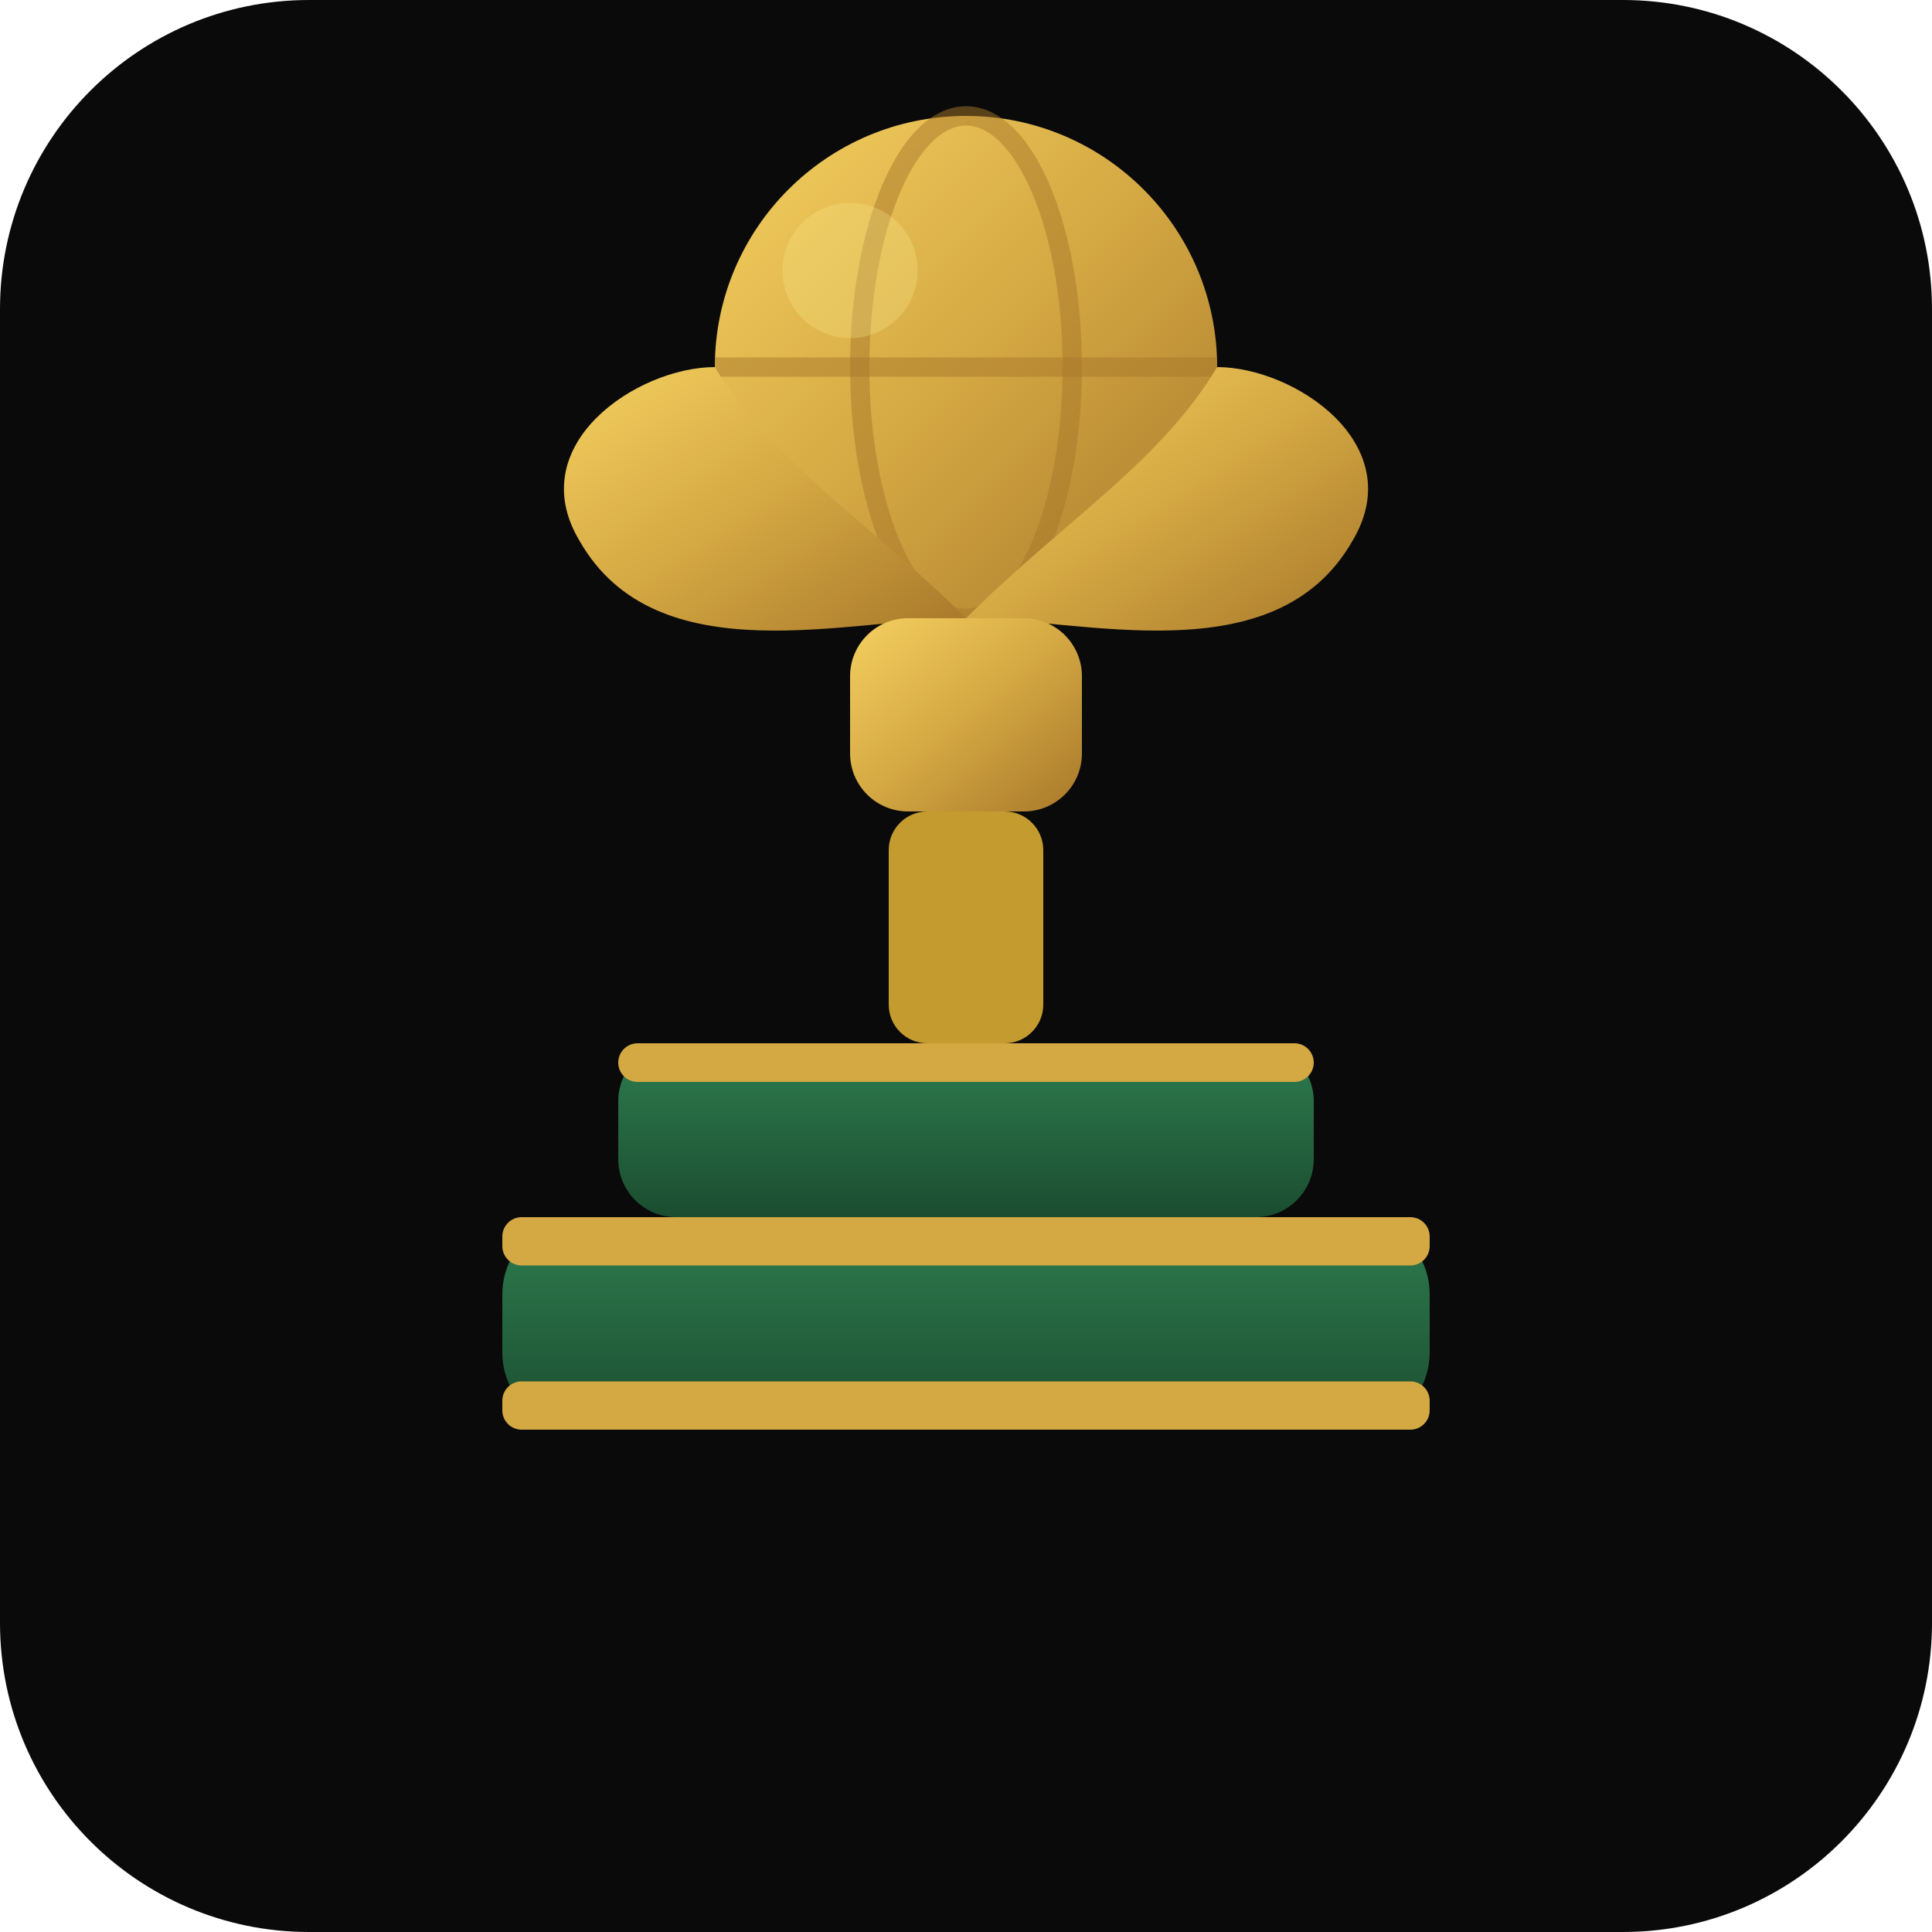
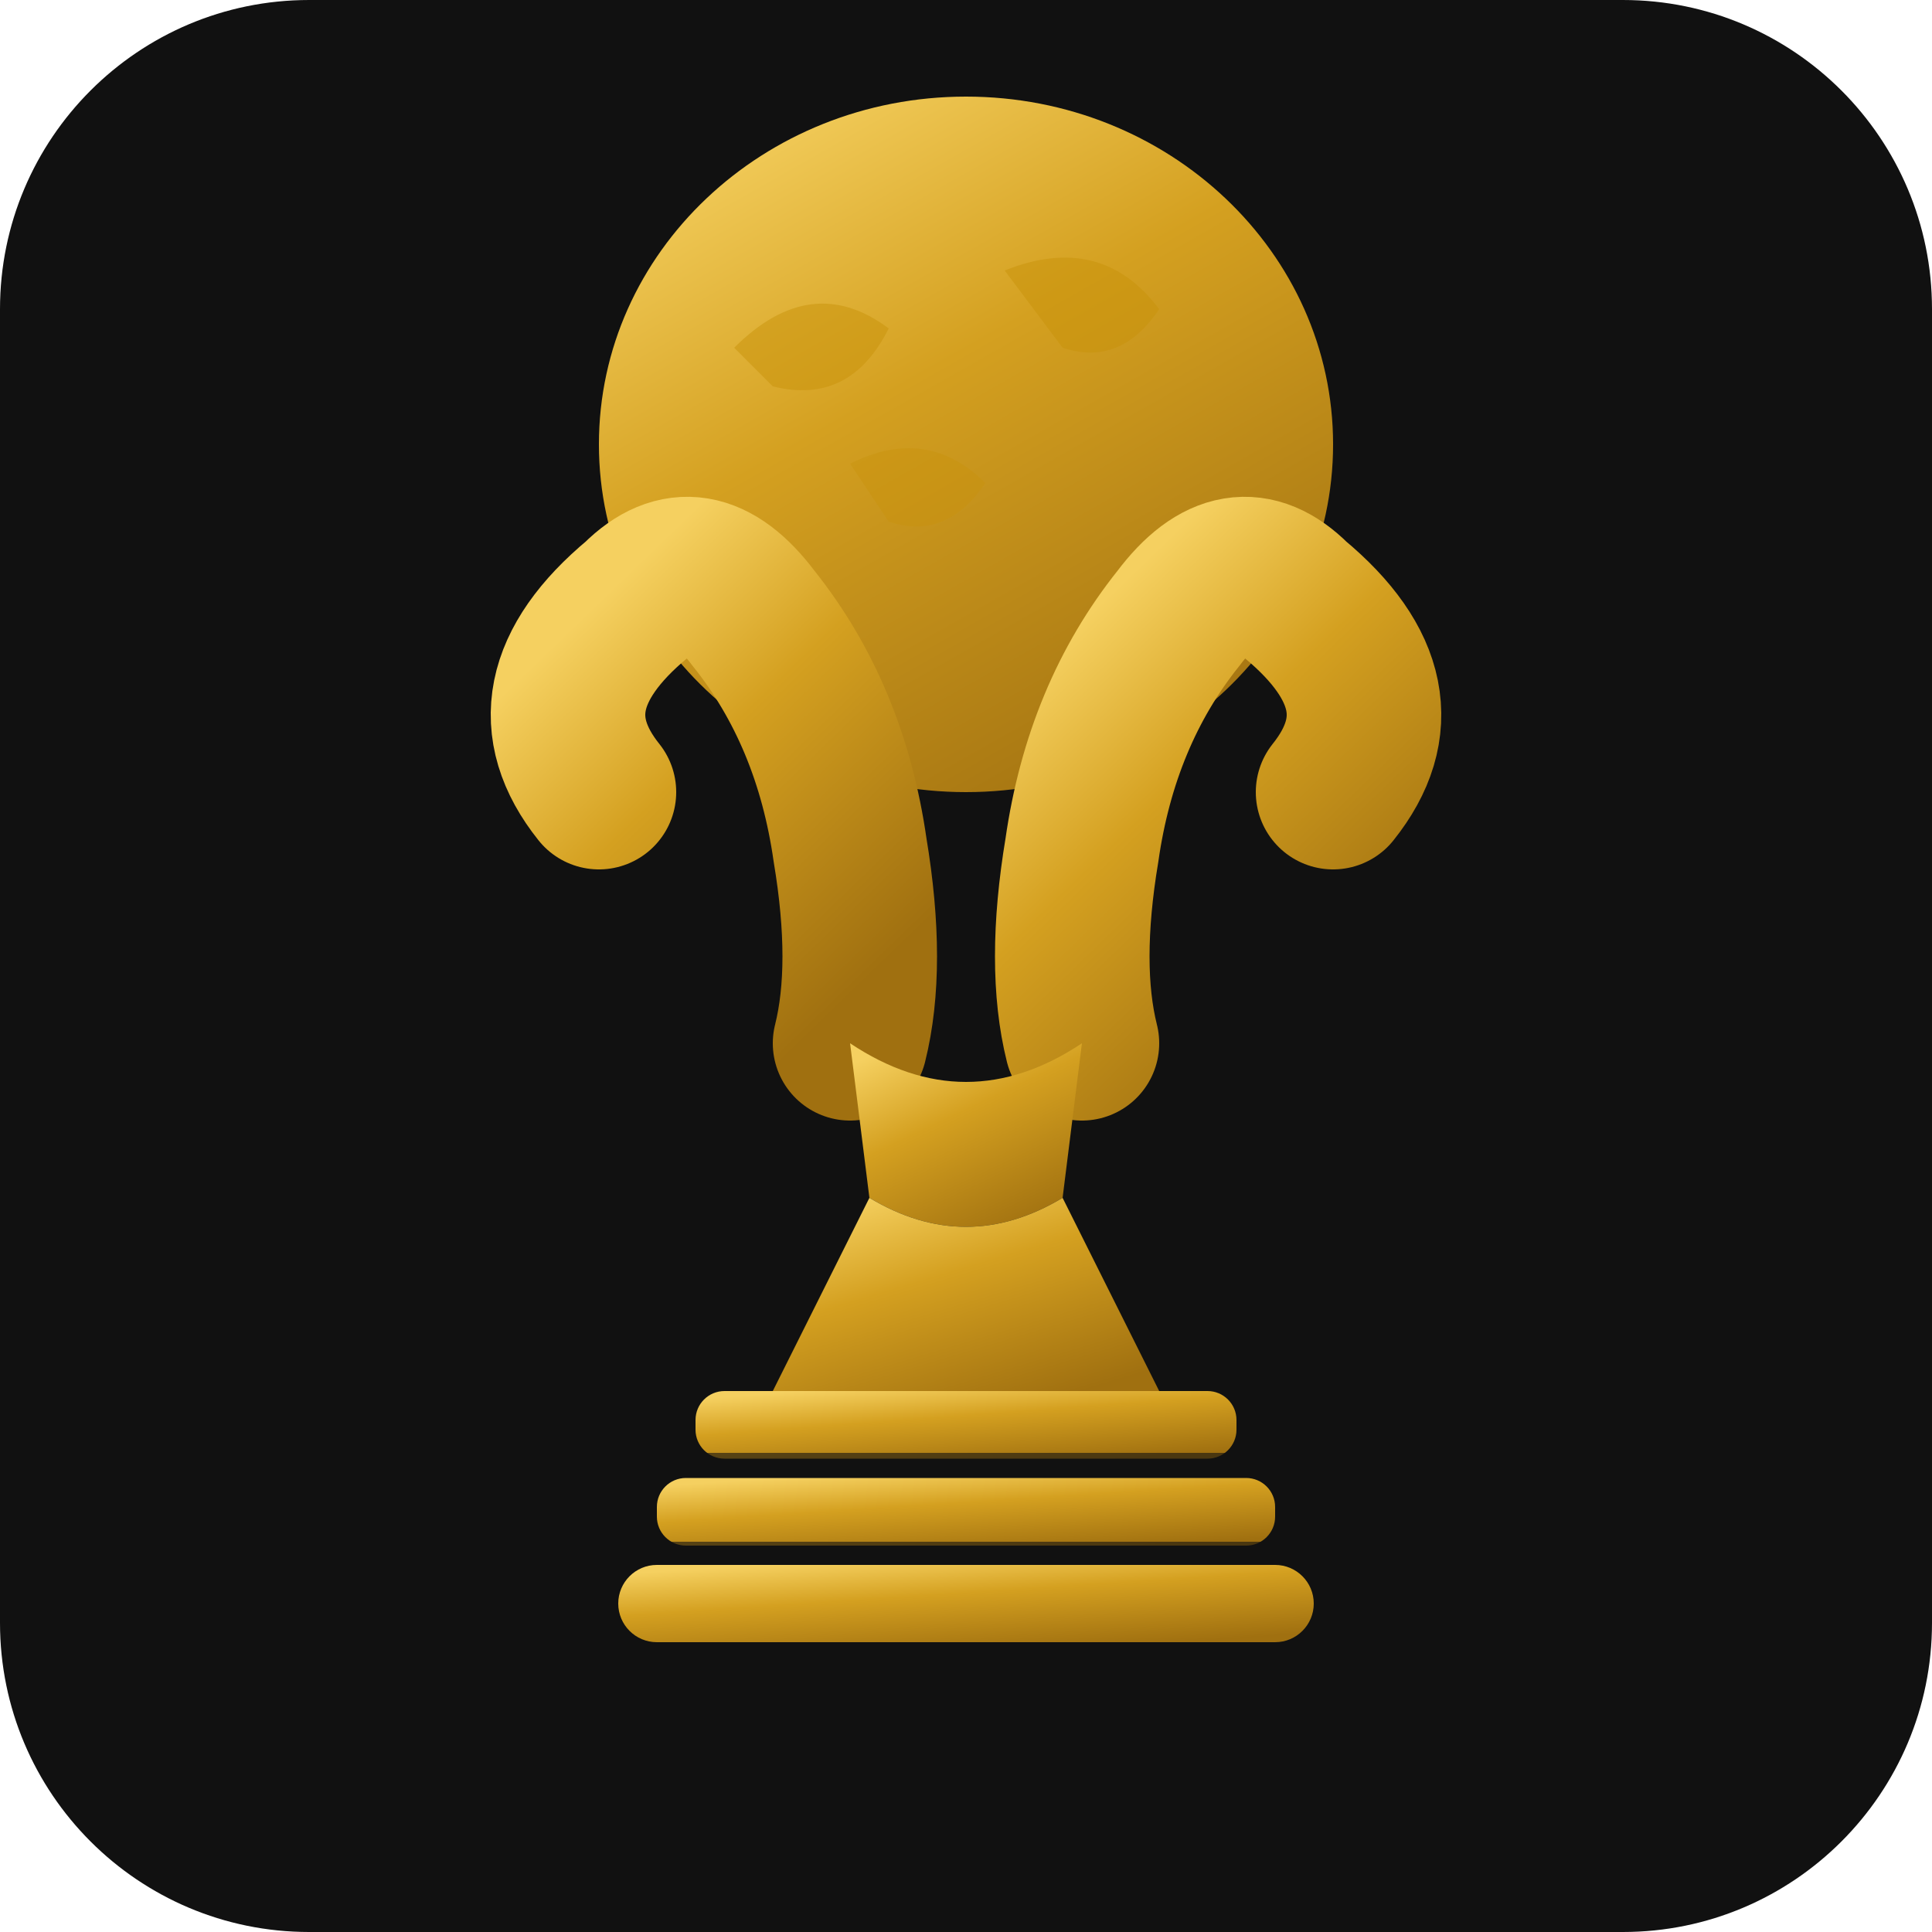
<svg xmlns="http://www.w3.org/2000/svg" viewBox="0 0 100 100">
  <defs>
-     <linearGradient id="gold" x1="0%" y1="0%" x2="100%" y2="100%">
+     <linearGradient id="g" x1="20%" y1="0%" x2="80%" y2="100%">
      <stop offset="0%" stop-color="#F5D060" />
-       <stop offset="50%" stop-color="#D4A843" />
-       <stop offset="100%" stop-color="#A8782A" />
-     </linearGradient>
-     <linearGradient id="base" x1="0%" y1="0%" x2="0%" y2="100%">
-       <stop offset="0%" stop-color="#2E7D4F" />
-       <stop offset="100%" stop-color="#1B4D30" />
+       <stop offset="40%" stop-color="#D4A020" />
+       <stop offset="100%" stop-color="#A07010" />
    </linearGradient>
  </defs>
-   <rect width="100" height="100" rx="16" fill="#0A0A0A" />
-   <circle cx="50" cy="19" r="13" fill="url(#gold)" />
-   <ellipse cx="50" cy="19" rx="5.5" ry="13" fill="none" stroke="#A8782A" stroke-width="1" opacity="0.5" />
-   <line x1="37" y1="19" x2="63" y2="19" stroke="#A8782A" stroke-width="1" opacity="0.5" />
-   <circle cx="44" cy="14" r="3.5" fill="#F9E88A" opacity="0.3" />
-   <path d="     M50 32     C44 32, 34 35, 30 28     C27 23, 33 19, 37 19     C40 24, 45 27, 50 32     Z   " fill="url(#gold)" />
-   <path d="     M50 32     C56 32, 66 35, 70 28     C73 23, 67 19, 63 19     C60 24, 55 27, 50 32     Z   " fill="url(#gold)" />
-   <rect x="44" y="32" width="12" height="10" rx="3" fill="url(#gold)" />
-   <rect x="46" y="42" width="8" height="12" rx="2" fill="#C49B2E" />
-   <rect x="32" y="54" width="36" height="9" rx="3" fill="url(#base)" />
-   <rect x="32" y="54" width="36" height="2" rx="1" fill="#D4A843" />
-   <rect x="26" y="63" width="48" height="11" rx="4" fill="url(#base)" />
-   <rect x="26" y="63" width="48" height="2.5" rx="1" fill="#D4A843" />
-   <rect x="26" y="71.5" width="48" height="2.5" rx="1" fill="#D4A843" />
+   <rect width="100" height="100" rx="16" fill="#111" />
+   <ellipse cx="50" cy="23" rx="19" ry="18" fill="url(#g)" />
+   <path d="M38 18 Q42 14 46 17 Q44 21 40 20Z" fill="#C8920A" opacity="0.5" />
+   <path d="M52 14 Q57 12 60 16 Q58 19 55 18Z" fill="#C8920A" opacity="0.5" />
+   <path d="M44 24 Q48 22 51 25 Q49 28 46 27Z" fill="#C8920A" opacity="0.4" />
+   <path d="M31 41 Q27 36 33 31 Q36 28 39 32 Q43 37 44 44 Q45 50 44 54" fill="none" stroke="url(#g)" stroke-width="8" stroke-linecap="round" />
+   <path d="M69 41 Q73 36 67 31 Q64 28 61 32 Q57 37 56 44 Q55 50 56 54" fill="none" stroke="url(#g)" stroke-width="8" stroke-linecap="round" />
+   <path d="M44 54 Q50 58 56 54 L55 62 Q50 65 45 62Z" fill="url(#g)" />
+   <path d="M45 62 Q50 65 55 62 Q58 68 60 72 L40 72 Q42 68 45 62Z" fill="url(#g)" />
+   <rect x="36" y="72" width="28" height="3.5" rx="1.5" fill="url(#g)" />
+   <rect x="34" y="76.5" width="32" height="3.5" rx="1.5" fill="url(#g)" />
+   <rect x="32" y="81" width="36" height="4" rx="2" fill="url(#g)" />
+   <rect x="36" y="75.2" width="28" height="1" fill="#111" opacity="0.6" />
+   <rect x="34" y="79.8" width="32" height="1" fill="#111" opacity="0.6" />
</svg>
